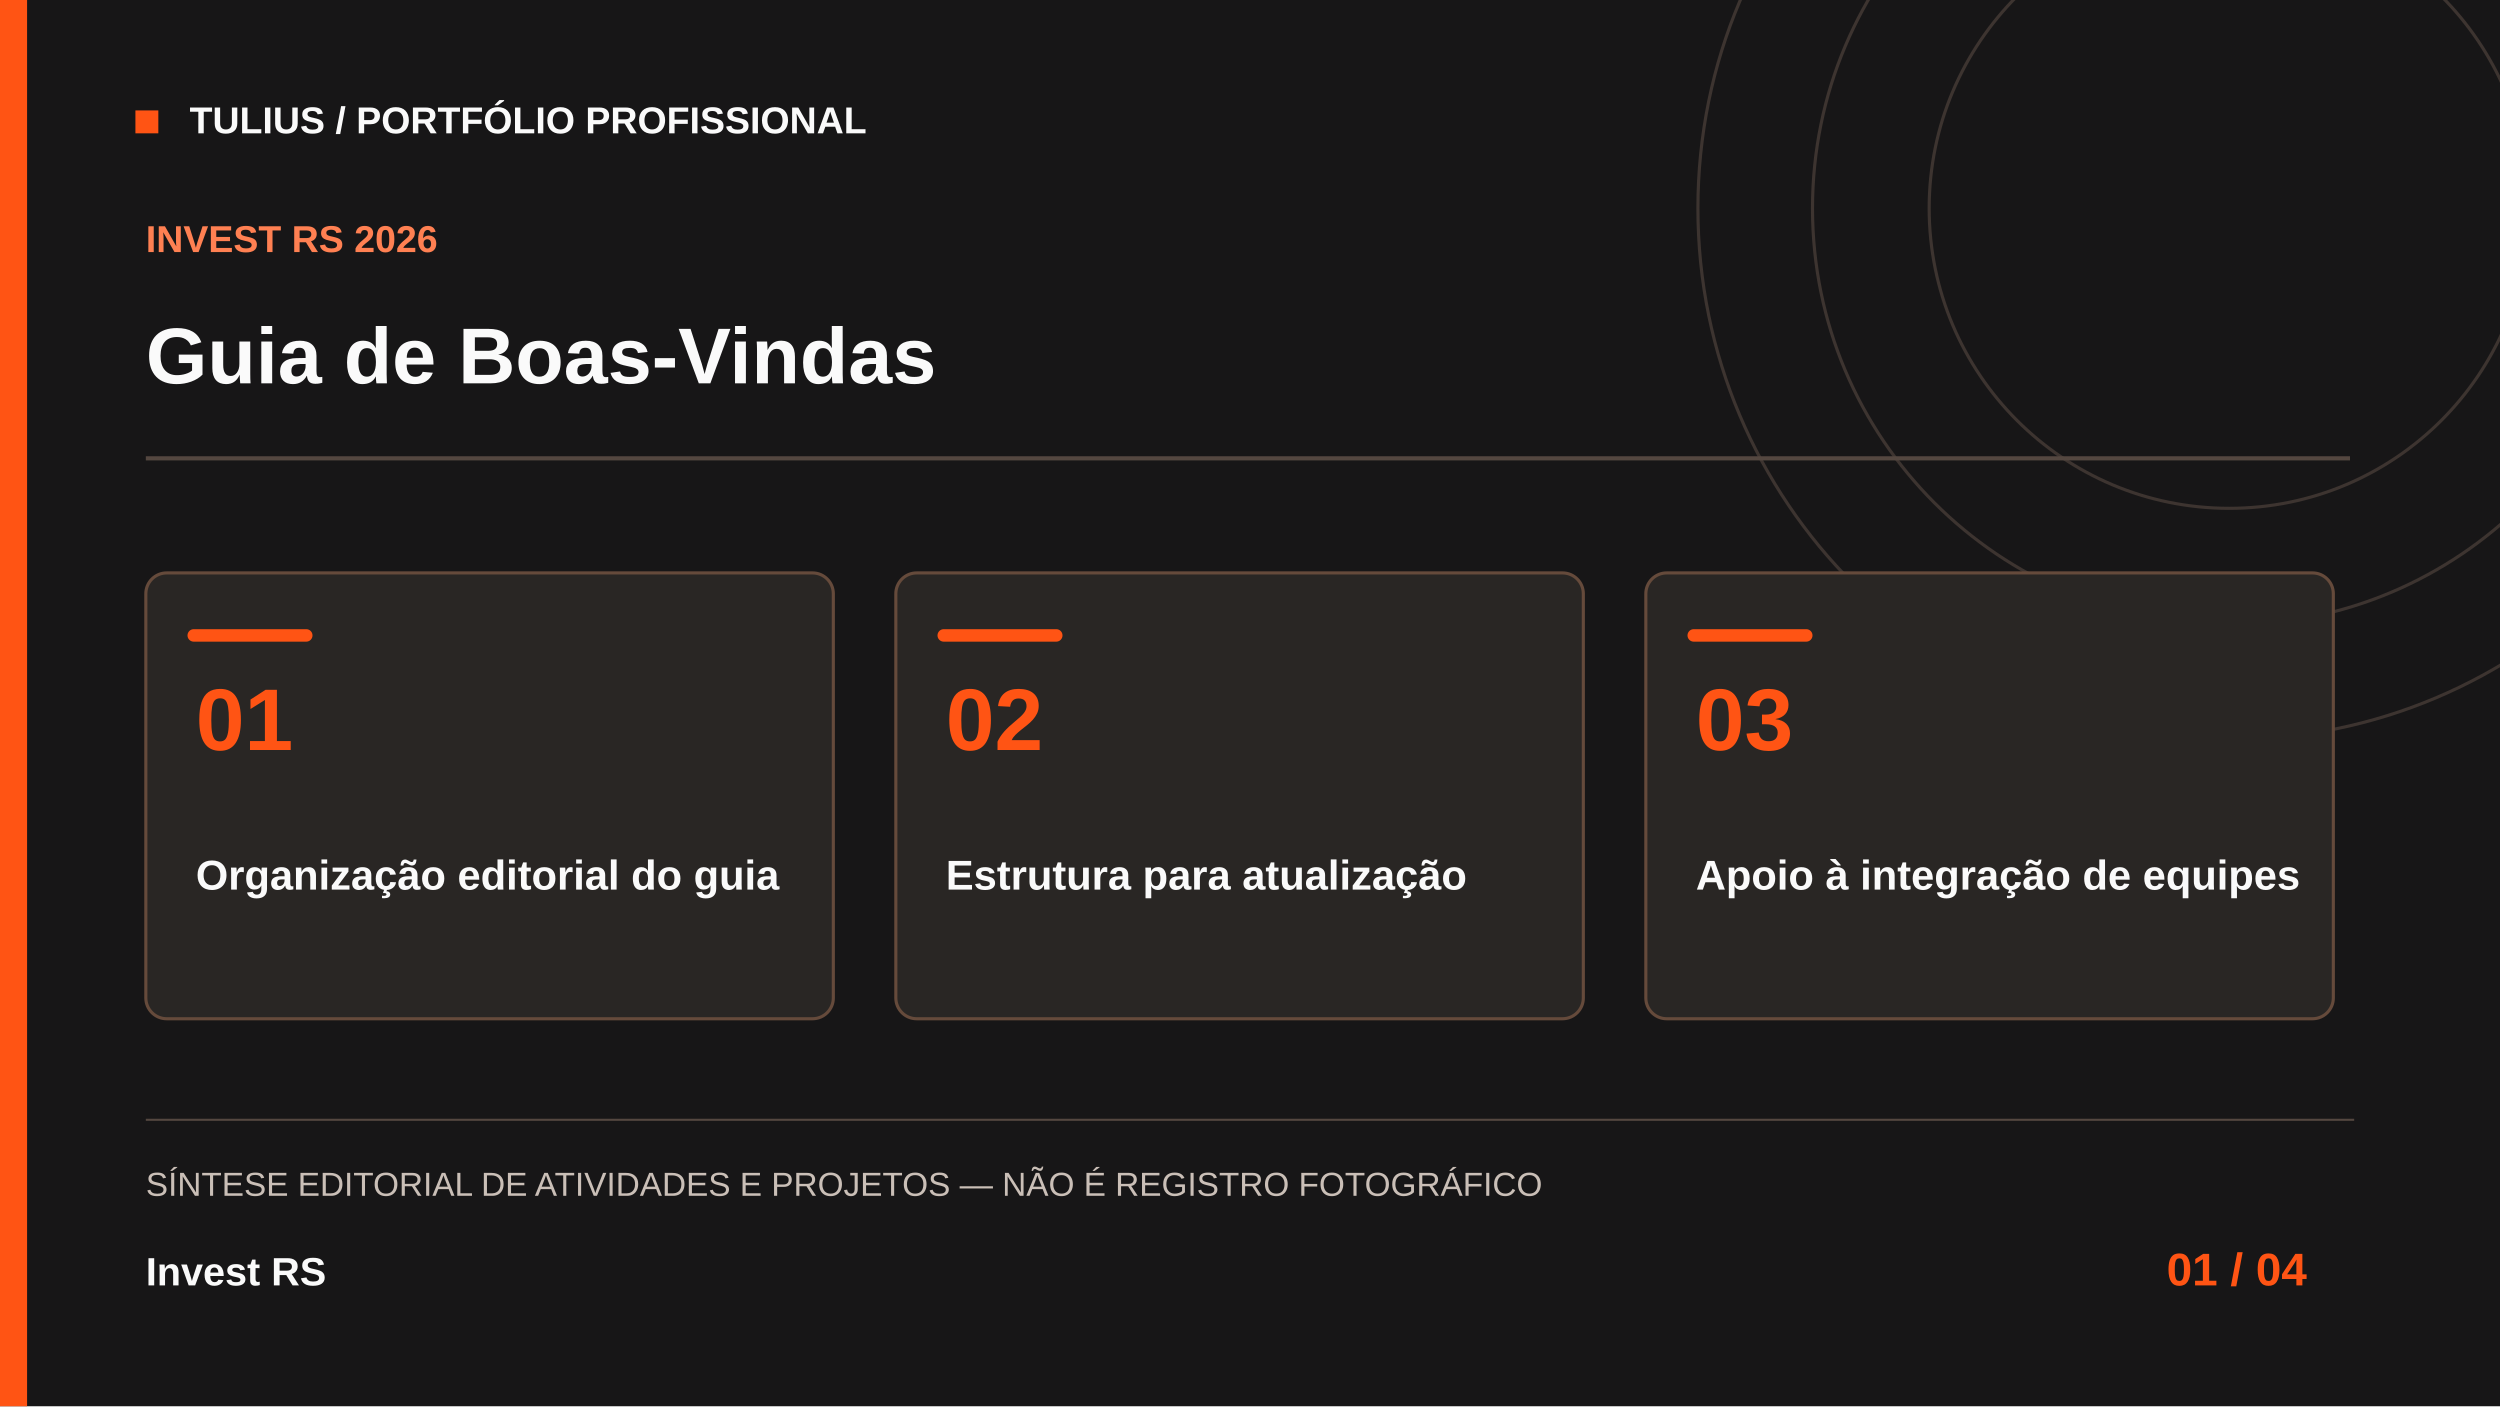
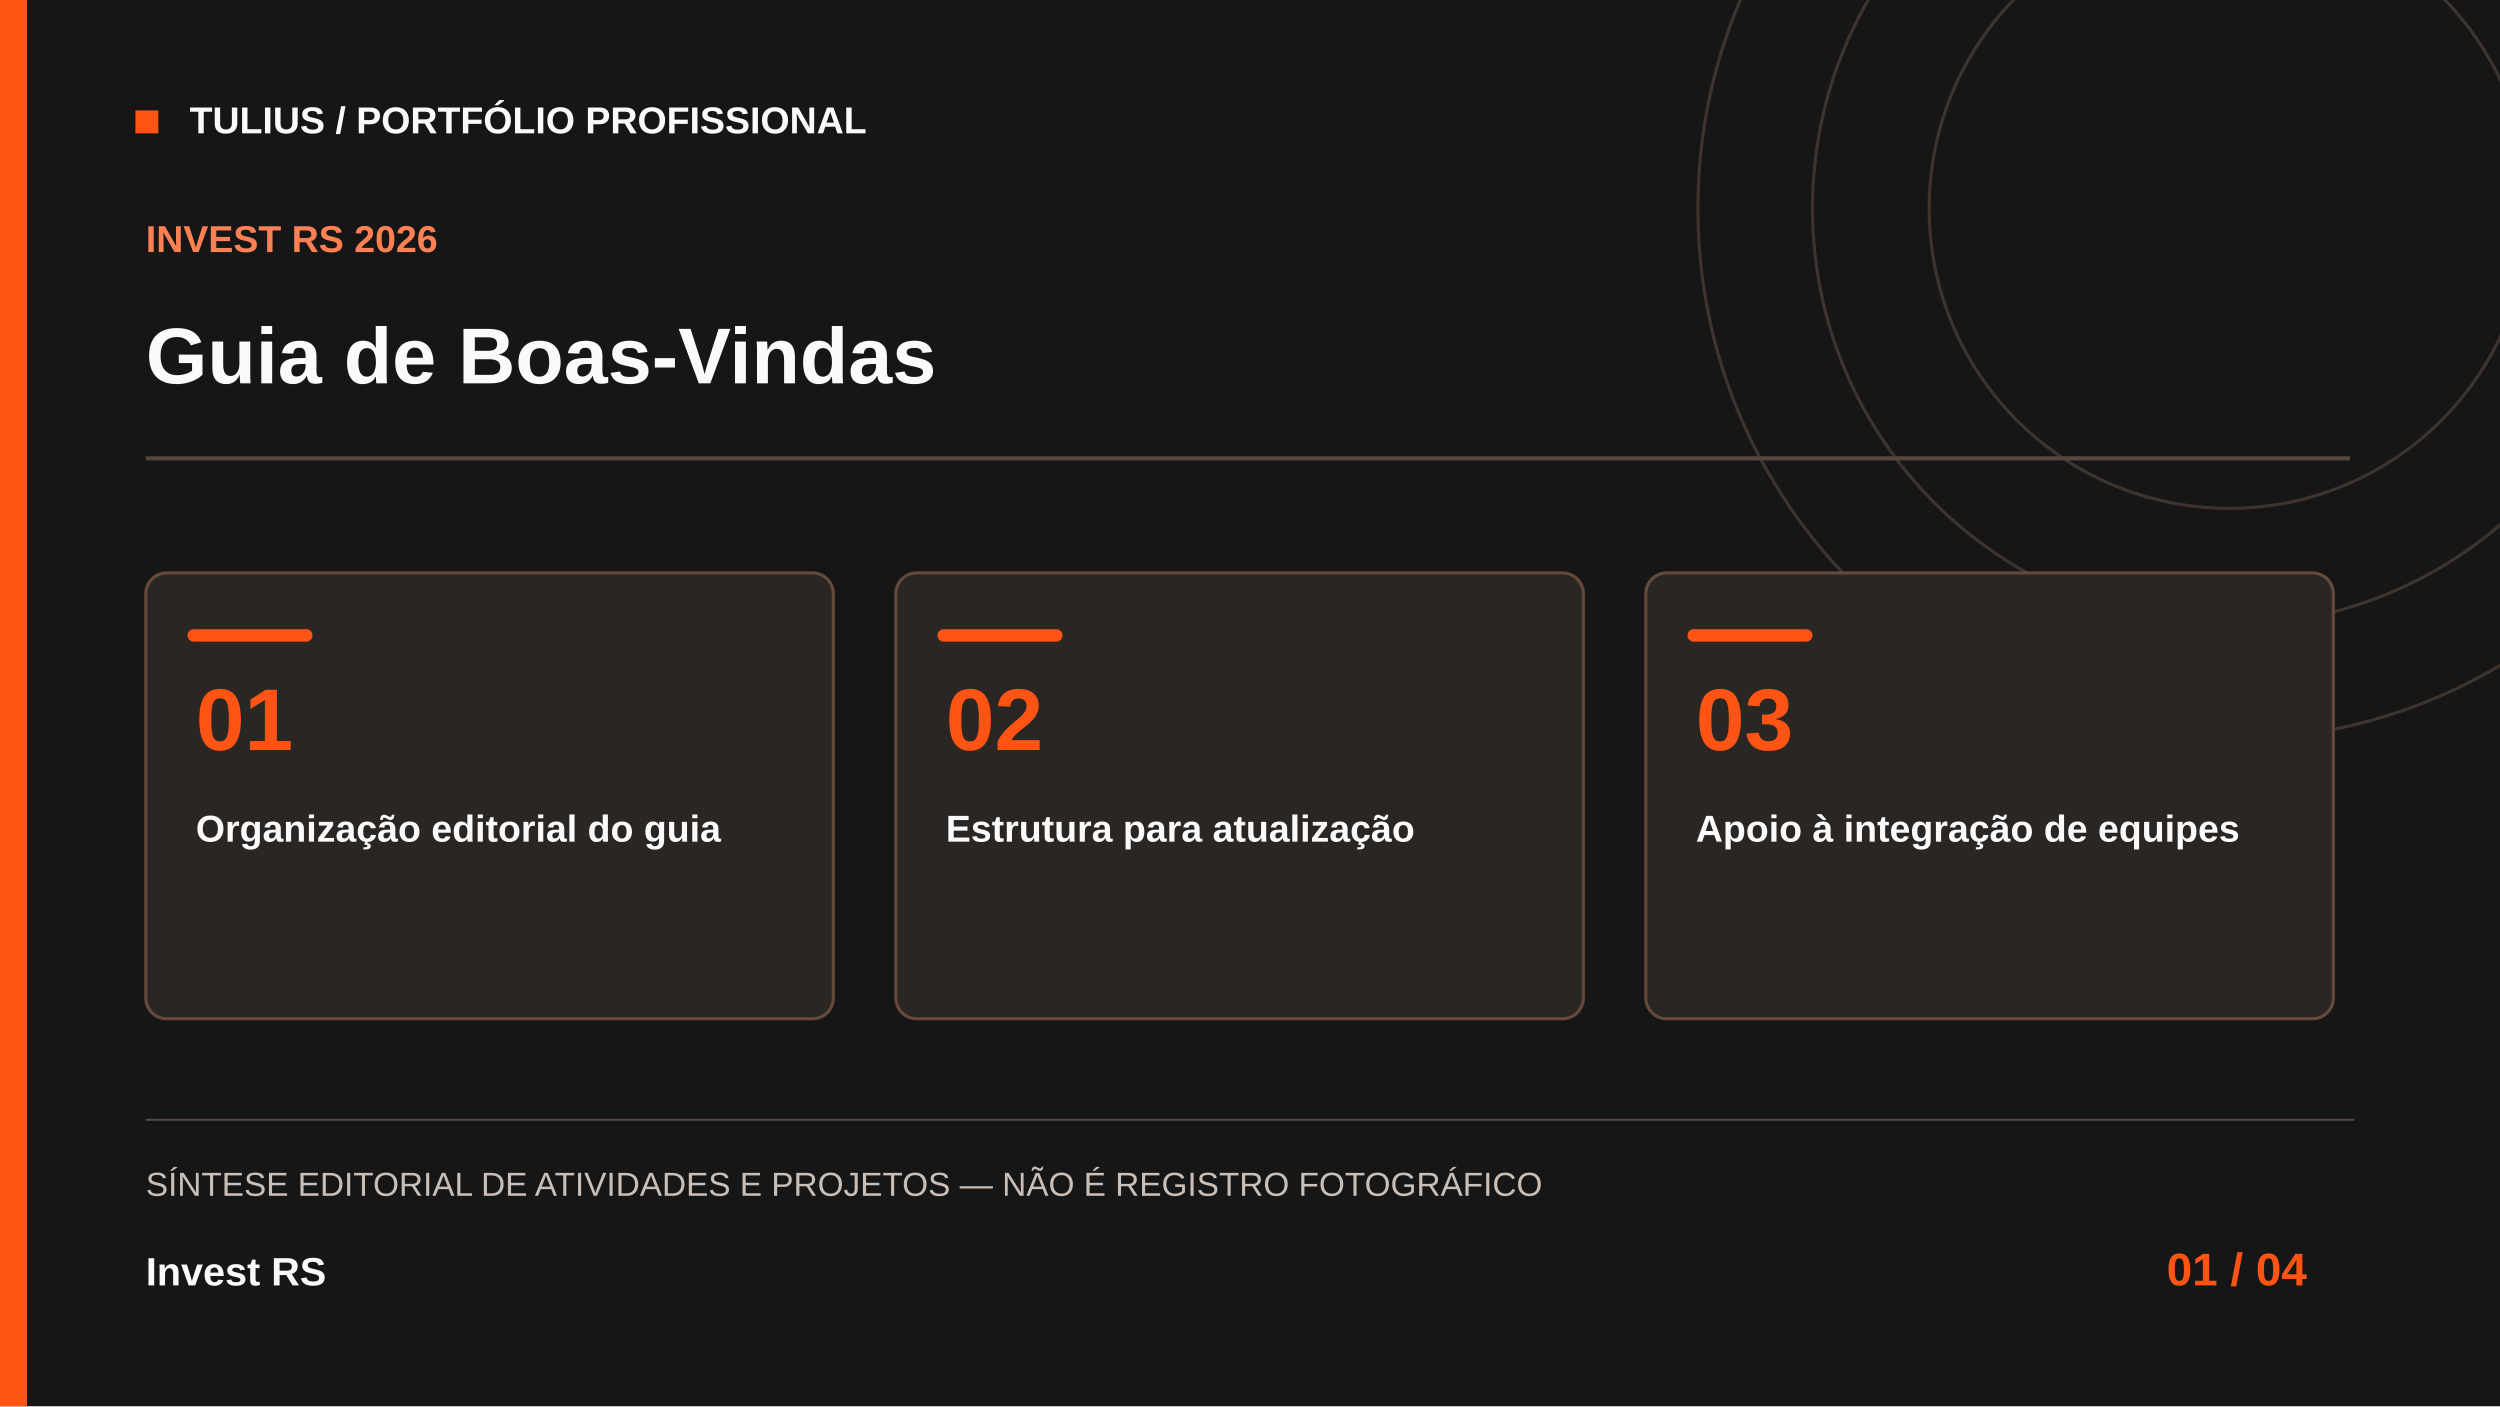
<svg xmlns="http://www.w3.org/2000/svg" width="1200" height="675" viewBox="0 0 1200 675" role="img" aria-labelledby="title desc">
  <rect width="1200" height="675" fill="#171617" />
  <rect x="0" y="0" width="13" height="675" fill="#FF5414" />
  <circle cx="1070" cy="100" r="255" fill="none" stroke="#3d3430" stroke-width="1.5" />
  <circle cx="1070" cy="100" r="200" fill="none" stroke="#3d3430" stroke-width="1.5" />
  <circle cx="1070" cy="100" r="144" fill="none" stroke="#3d3430" stroke-width="1.5" />
  <rect x="65" y="53" width="11" height="11" fill="#FF5414" />
  <text x="91" y="64" fill="#FAFAFA" font-family="Arial, Helvetica, sans-serif" font-size="18" font-weight="700">TULIUS  /  PORTFÓLIO PROFISSIONAL</text>
  <text x="70" y="121" fill="#FF8052" font-family="Arial, Helvetica, sans-serif" font-size="18" font-weight="700">INVEST RS 2026</text>
  <text x="70" y="184" fill="#FAFAFA" font-family="Arial, Helvetica, sans-serif" font-size="38" font-weight="700">Guia de Boas-Vindas</text>
  <line x1="70" y1="220" x2="1128" y2="220" stroke="#544740" stroke-width="2" />
  <g>
    <rect x="70" y="275" width="330" height="214" rx="10" fill="#292624" stroke="#654a3b" stroke-width="1.5" />
    <rect x="90" y="302" width="60" height="6" rx="3" fill="#FF5414" />
    <text x="94" y="360" fill="#FF5414" font-family="Arial, Helvetica, sans-serif" font-size="42" font-weight="700">01</text>
-     <text x="94" y="427" fill="#FAFAFA" font-family="Arial, Helvetica, sans-serif" font-size="20" font-weight="600">Organização editorial do guia</text>
+     <text x="94" y="404" fill="#FAFAFA" font-family="Arial, Helvetica, sans-serif" font-size="18" font-weight="600">
+       <tspan x="94" dy="0">Organização editorial do guia</tspan>
+     </text>
  </g>
  <g>
    <rect x="430" y="275" width="330" height="214" rx="10" fill="#292624" stroke="#654a3b" stroke-width="1.5" />
    <rect x="450" y="302" width="60" height="6" rx="3" fill="#FF5414" />
    <text x="454" y="360" fill="#FF5414" font-family="Arial, Helvetica, sans-serif" font-size="42" font-weight="700">02</text>
-     <text x="454" y="427" fill="#FAFAFA" font-family="Arial, Helvetica, sans-serif" font-size="20" font-weight="600">Estrutura para atualização</text>
+     <text x="454" y="404" fill="#FAFAFA" font-family="Arial, Helvetica, sans-serif" font-size="18" font-weight="600">
+       <tspan x="454" dy="0">Estrutura para atualização</tspan>
+     </text>
  </g>
  <g>
    <rect x="790" y="275" width="330" height="214" rx="10" fill="#292624" stroke="#654a3b" stroke-width="1.5" />
    <rect x="810" y="302" width="60" height="6" rx="3" fill="#FF5414" />
    <text x="814" y="360" fill="#FF5414" font-family="Arial, Helvetica, sans-serif" font-size="42" font-weight="700">03</text>
-     <text x="814" y="427" fill="#FAFAFA" font-family="Arial, Helvetica, sans-serif" font-size="20" font-weight="600">Apoio à integração de equipes</text>
+     <text x="814" y="404" fill="#FAFAFA" font-family="Arial, Helvetica, sans-serif" font-size="18" font-weight="600">
+       <tspan x="814" dy="0">Apoio à integração de equipes</tspan>
+     </text>
  </g>
  <rect x="70" y="537" width="1060" height="1" fill="#544740" />
  <text x="70" y="574" fill="#cabfb7" font-family="Arial, Helvetica, sans-serif" font-size="16" font-weight="500">SÍNTESE EDITORIAL DE ATIVIDADES E PROJETOS — NÃO É REGISTRO FOTOGRÁFICO</text>
  <text x="70" y="617" fill="#FAFAFA" font-family="Arial, Helvetica, sans-serif" font-size="19" font-weight="700">Invest RS</text>
  <text x="1040" y="617" fill="#FF5414" font-family="Arial, Helvetica, sans-serif" font-size="22" font-weight="700">01 / 04</text>
</svg>
